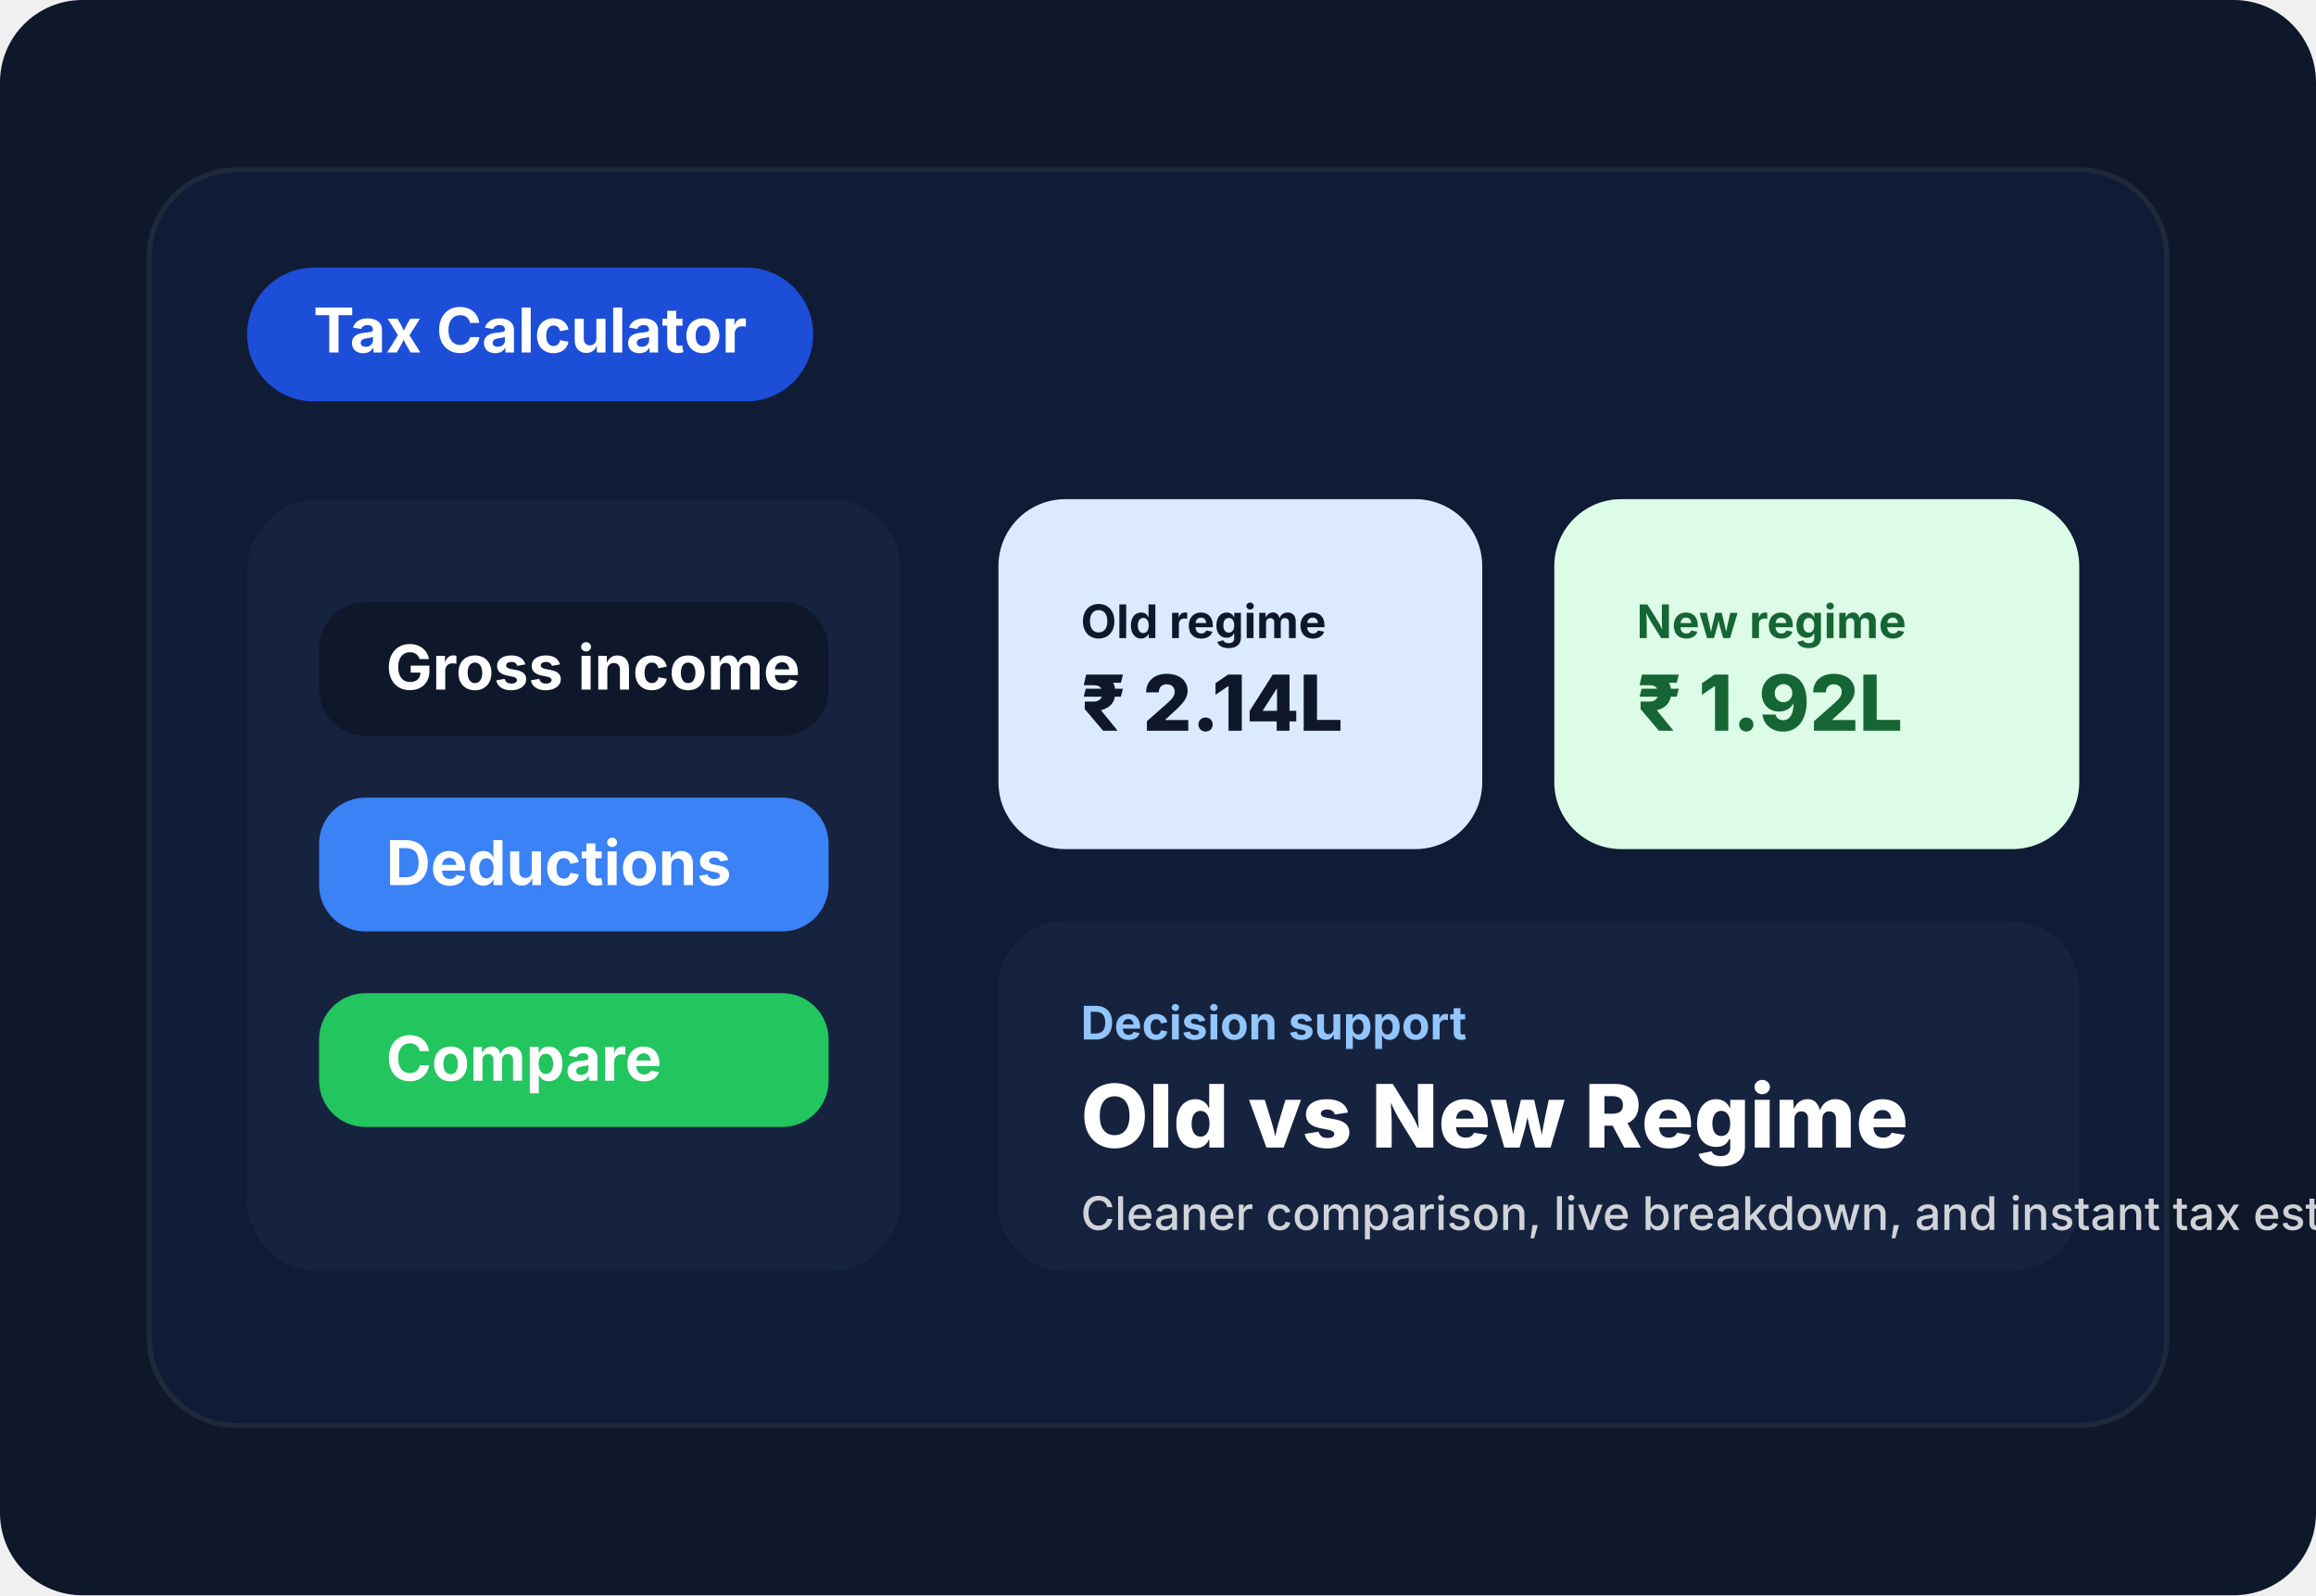
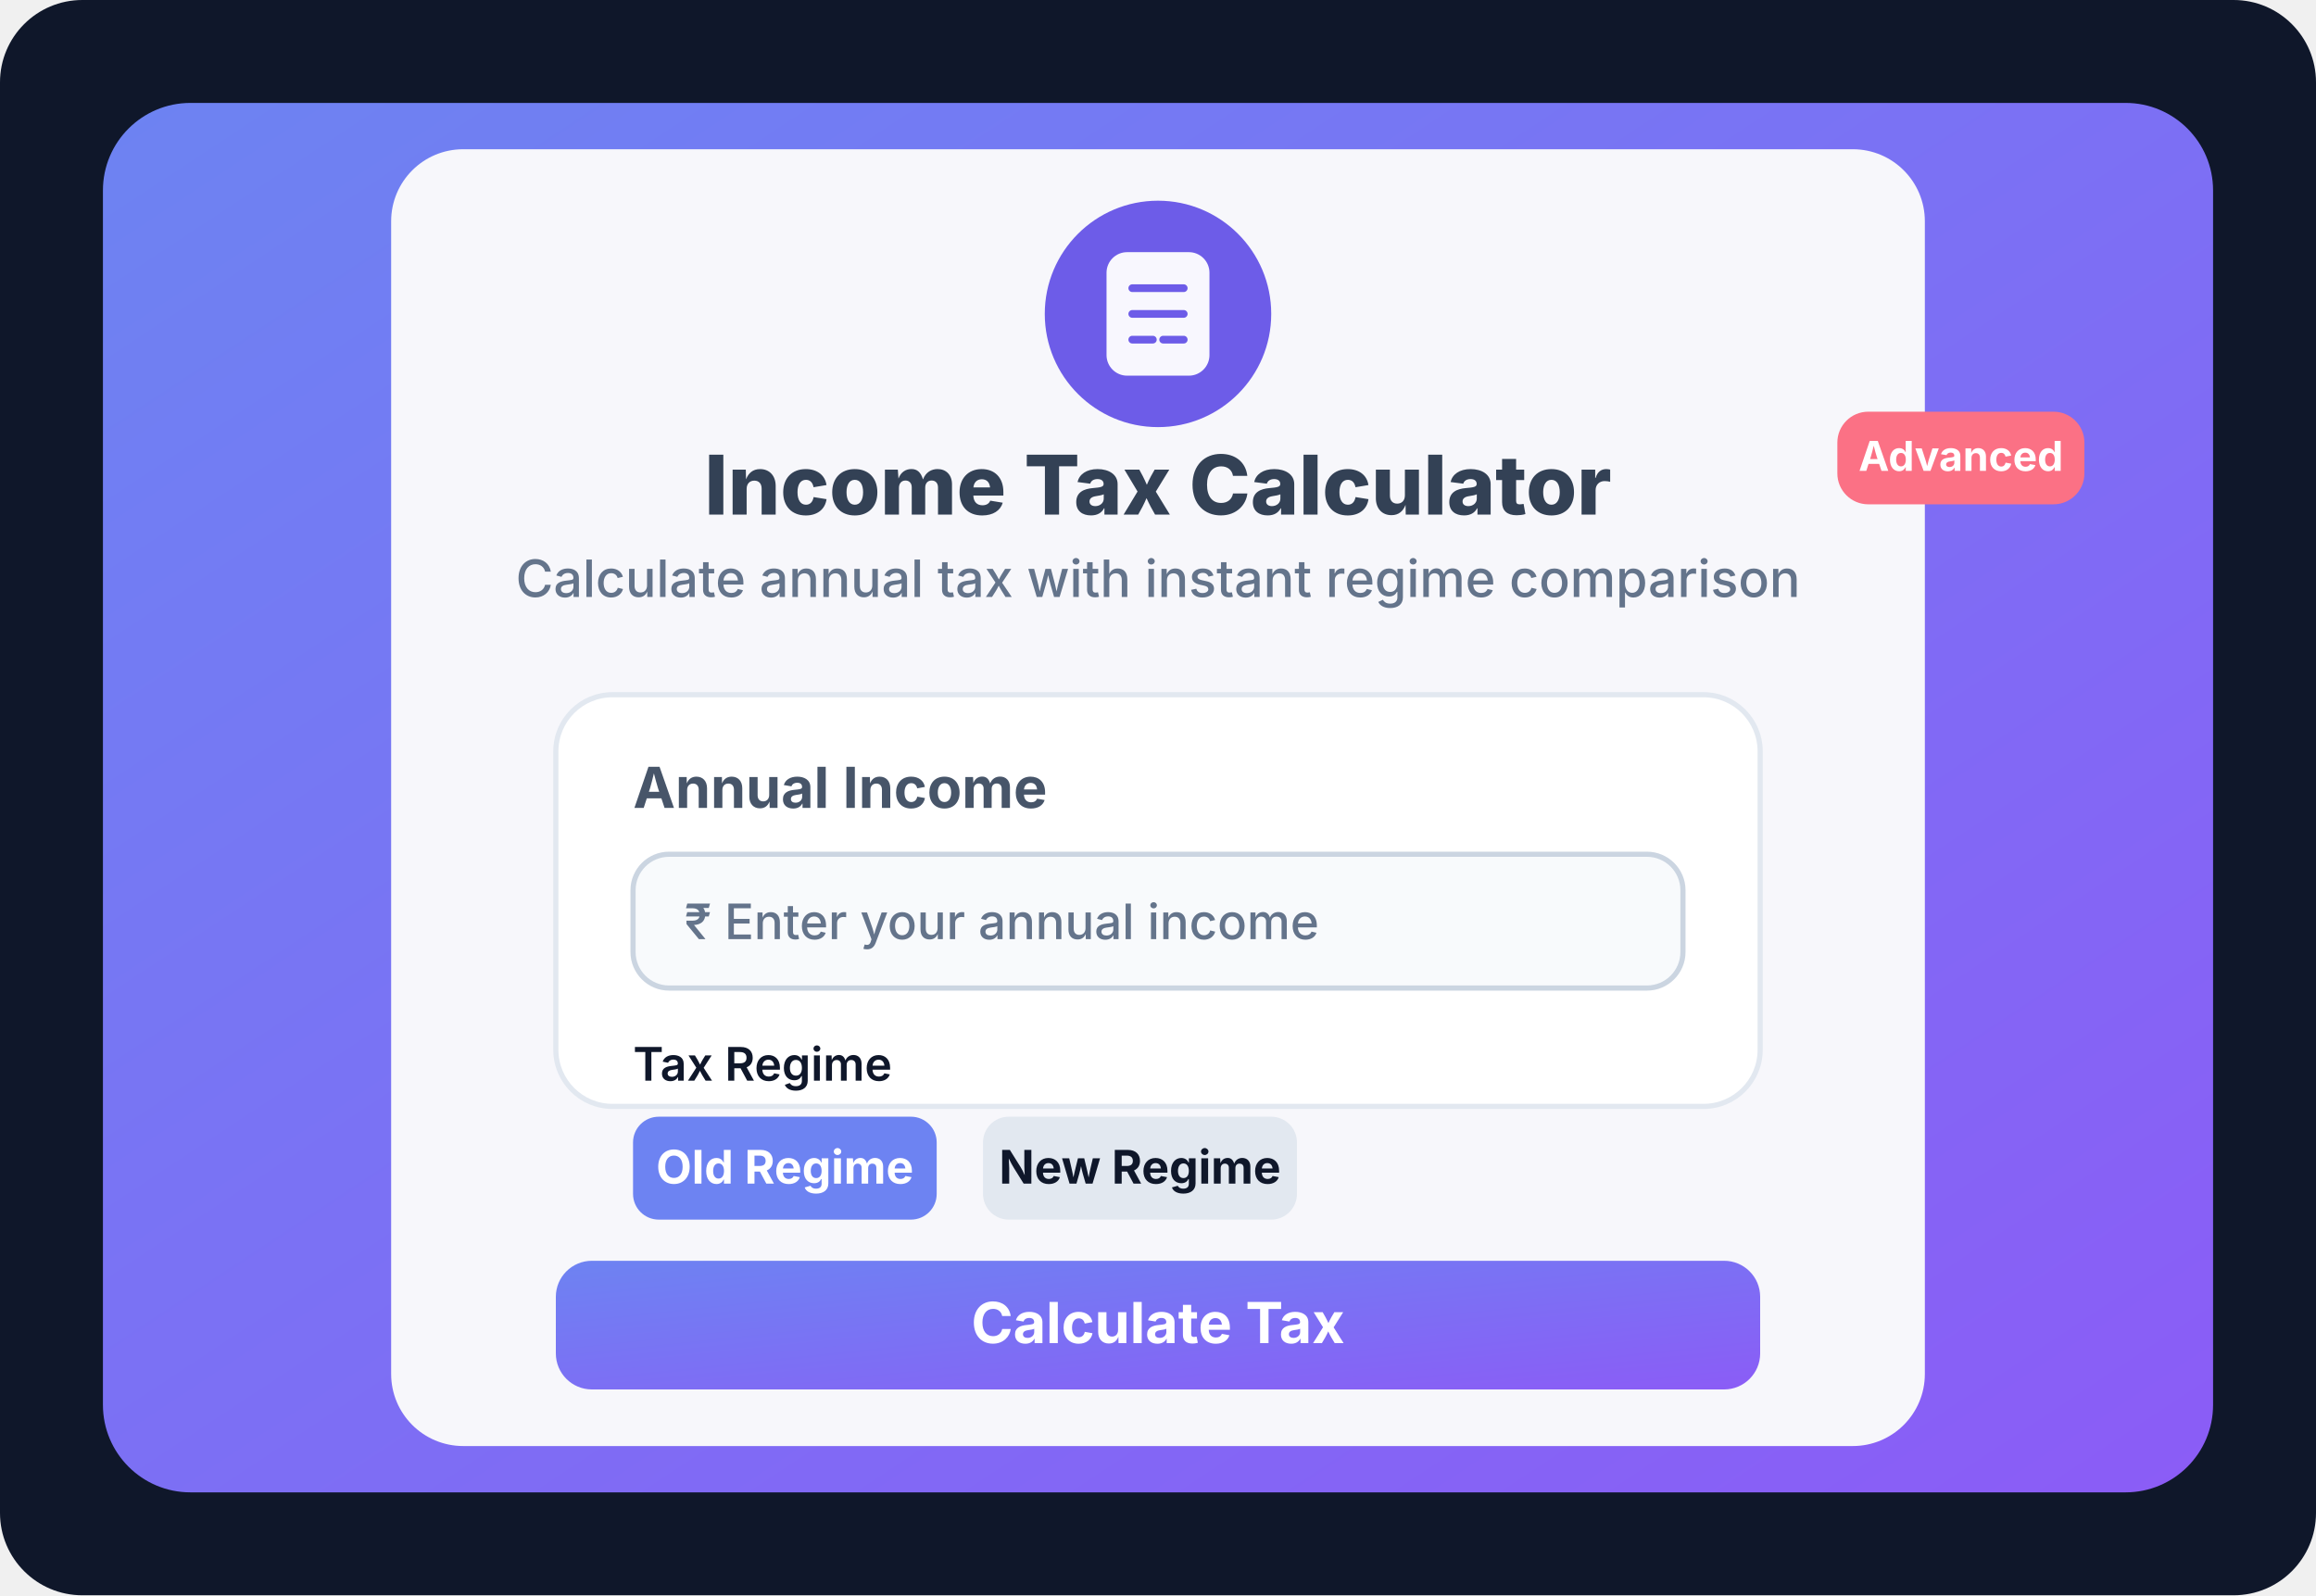
<svg xmlns="http://www.w3.org/2000/svg" width="900" height="620" viewBox="0 0 900 620" fill="none">
+   <defs>
+     <linearGradient id="tax-bg" x1="0" y1="0" x2="1" y2="1">
+       <stop offset="0%" stop-color="#6D83F2" />
+       <stop offset="100%" stop-color="#8B5CF6" />
+     </linearGradient>
+     <linearGradient id="tax-btn" x1="0" y1="0" x2="1" y2="1">
+       <stop offset="0%" stop-color="#6D83F2" />
+       <stop offset="100%" stop-color="#8B5CF6" />
+     </linearGradient>
+   </defs>
  <rect width="900" height="620" rx="32" fill="#0F172A" />
-   <rect x="58" y="66" width="784" height="488" rx="34" fill="#101B36" />
-   <rect x="58" y="66" width="784" height="488" rx="34" stroke="#1E293B" stroke-width="2" />
-   <rect x="96" y="104" width="220" height="52" rx="26" fill="#1D4ED8" />
-   <text x="206" y="137" fill="white" font-family="Inter, sans-serif" font-size="24" font-weight="700" text-anchor="middle">Tax Calculator</text>
-   <rect x="96" y="194" width="254" height="300" rx="28" fill="#16233F" />
-   <rect x="388" y="194" width="188" height="136" rx="26" fill="#DBEAFE" />
-   <rect x="604" y="194" width="204" height="136" rx="26" fill="#DCFCE7" />
-   <rect x="388" y="358" width="420" height="136" rx="26" fill="#16233F" />
-   <rect x="124" y="234" width="198" height="52" rx="18" fill="#0F172A" />
-   <rect x="124" y="310" width="198" height="52" rx="18" fill="#3B82F6" />
-   <rect x="124" y="386" width="198" height="52" rx="18" fill="#22C55E" />
-   <text x="150" y="268" fill="white" font-family="Inter, sans-serif" font-size="24" font-weight="700">Gross income</text>
-   <text x="150" y="344" fill="white" font-family="Inter, sans-serif" font-size="24" font-weight="700">Deductions</text>
-   <text x="150" y="420" fill="white" font-family="Inter, sans-serif" font-size="24" font-weight="700">Compare</text>
-   <text x="420" y="248" fill="#0F172A" font-family="Inter, sans-serif" font-size="18" font-weight="700">Old regime</text>
-   <text x="420" y="284" fill="#0F172A" font-family="Inter, sans-serif" font-size="30" font-weight="800">₹ 2.14L</text>
-   <text x="636" y="248" fill="#166534" font-family="Inter, sans-serif" font-size="18" font-weight="700">New regime</text>
-   <text x="636" y="284" fill="#166534" font-family="Inter, sans-serif" font-size="30" font-weight="800">₹ 1.92L</text>
-   <text x="420" y="404" fill="#93C5FD" font-family="Inter, sans-serif" font-size="18" font-weight="700">Decision support</text>
-   <text x="420" y="446" fill="white" font-family="Inter, sans-serif" font-size="34" font-weight="800">Old vs New Regime</text>
-   <text x="420" y="478" fill="white" fill-opacity="0.8" font-family="Inter, sans-serif" font-size="18" font-weight="500">Cleaner comparison, live breakdown, and instant tax estimates.</text>
+   <rect x="40" y="40" width="820" height="540" rx="34" fill="url(#tax-bg)" />
+   <rect x="152" y="58" width="596" height="504" rx="28" fill="#F7F7FB" />
+   <circle cx="450" cy="122" r="44" fill="#6D5CE8" />
+   <rect x="430" y="98" width="40" height="48" rx="8" fill="white" fill-opacity="0.95" />
+   <path d="M440 112H460M440 122H460M440 132H448M452 132H460" stroke="#6D5CE8" stroke-width="3" stroke-linecap="round" />
+   <text x="450" y="200" fill="#334155" font-family="Inter, sans-serif" font-size="32" font-weight="800" text-anchor="middle">Income Tax Calculator</text>
+   <text x="450" y="232" fill="#64748B" font-family="Inter, sans-serif" font-size="20" font-weight="500" text-anchor="middle">Calculate annual tax with instant regime comparison</text>
+   <rect x="216" y="270" width="468" height="160" rx="22" fill="#FFFFFF" stroke="#E2E8F0" stroke-width="2" />
+   <text x="246" y="314" fill="#475569" font-family="Inter, sans-serif" font-size="22" font-weight="700">Annual Income</text>
+   <rect x="246" y="332" width="408" height="52" rx="14" fill="#F8FAFC" stroke="#CBD5E1" stroke-width="2" />
+   <text x="266" y="365" fill="#64748B" font-family="Inter, sans-serif" font-size="19" font-weight="500">₹ Enter your annual income</text>
+   <text x="246" y="420" fill="#0F172A" font-family="Inter, sans-serif" font-size="18" font-weight="600">Tax Regime</text>
+   <rect x="246" y="434" width="118" height="40" rx="10" fill="#6D83F2" />
+   <rect x="382" y="434" width="122" height="40" rx="10" fill="#E2E8F0" />
+   <text x="305" y="460" fill="white" font-family="Inter, sans-serif" font-size="18" font-weight="700" text-anchor="middle">Old Regime</text>
+   <text x="443" y="460" fill="#0F172A" font-family="Inter, sans-serif" font-size="18" font-weight="700" text-anchor="middle">New Regime</text>
+   <rect x="216" y="490" width="468" height="50" rx="14" fill="url(#tax-btn)" />
+   <text x="450" y="522" fill="white" font-family="Inter, sans-serif" font-size="22" font-weight="700" text-anchor="middle">Calculate Tax</text>
+   <rect x="714" y="160" width="96" height="36" rx="12" fill="#FB7185" />
+   <text x="762" y="183" fill="white" font-family="Inter, sans-serif" font-size="16" font-weight="700" text-anchor="middle">Advanced</text>
+   <rect x="176" y="590" width="0" height="0" fill="none" />
</svg>
